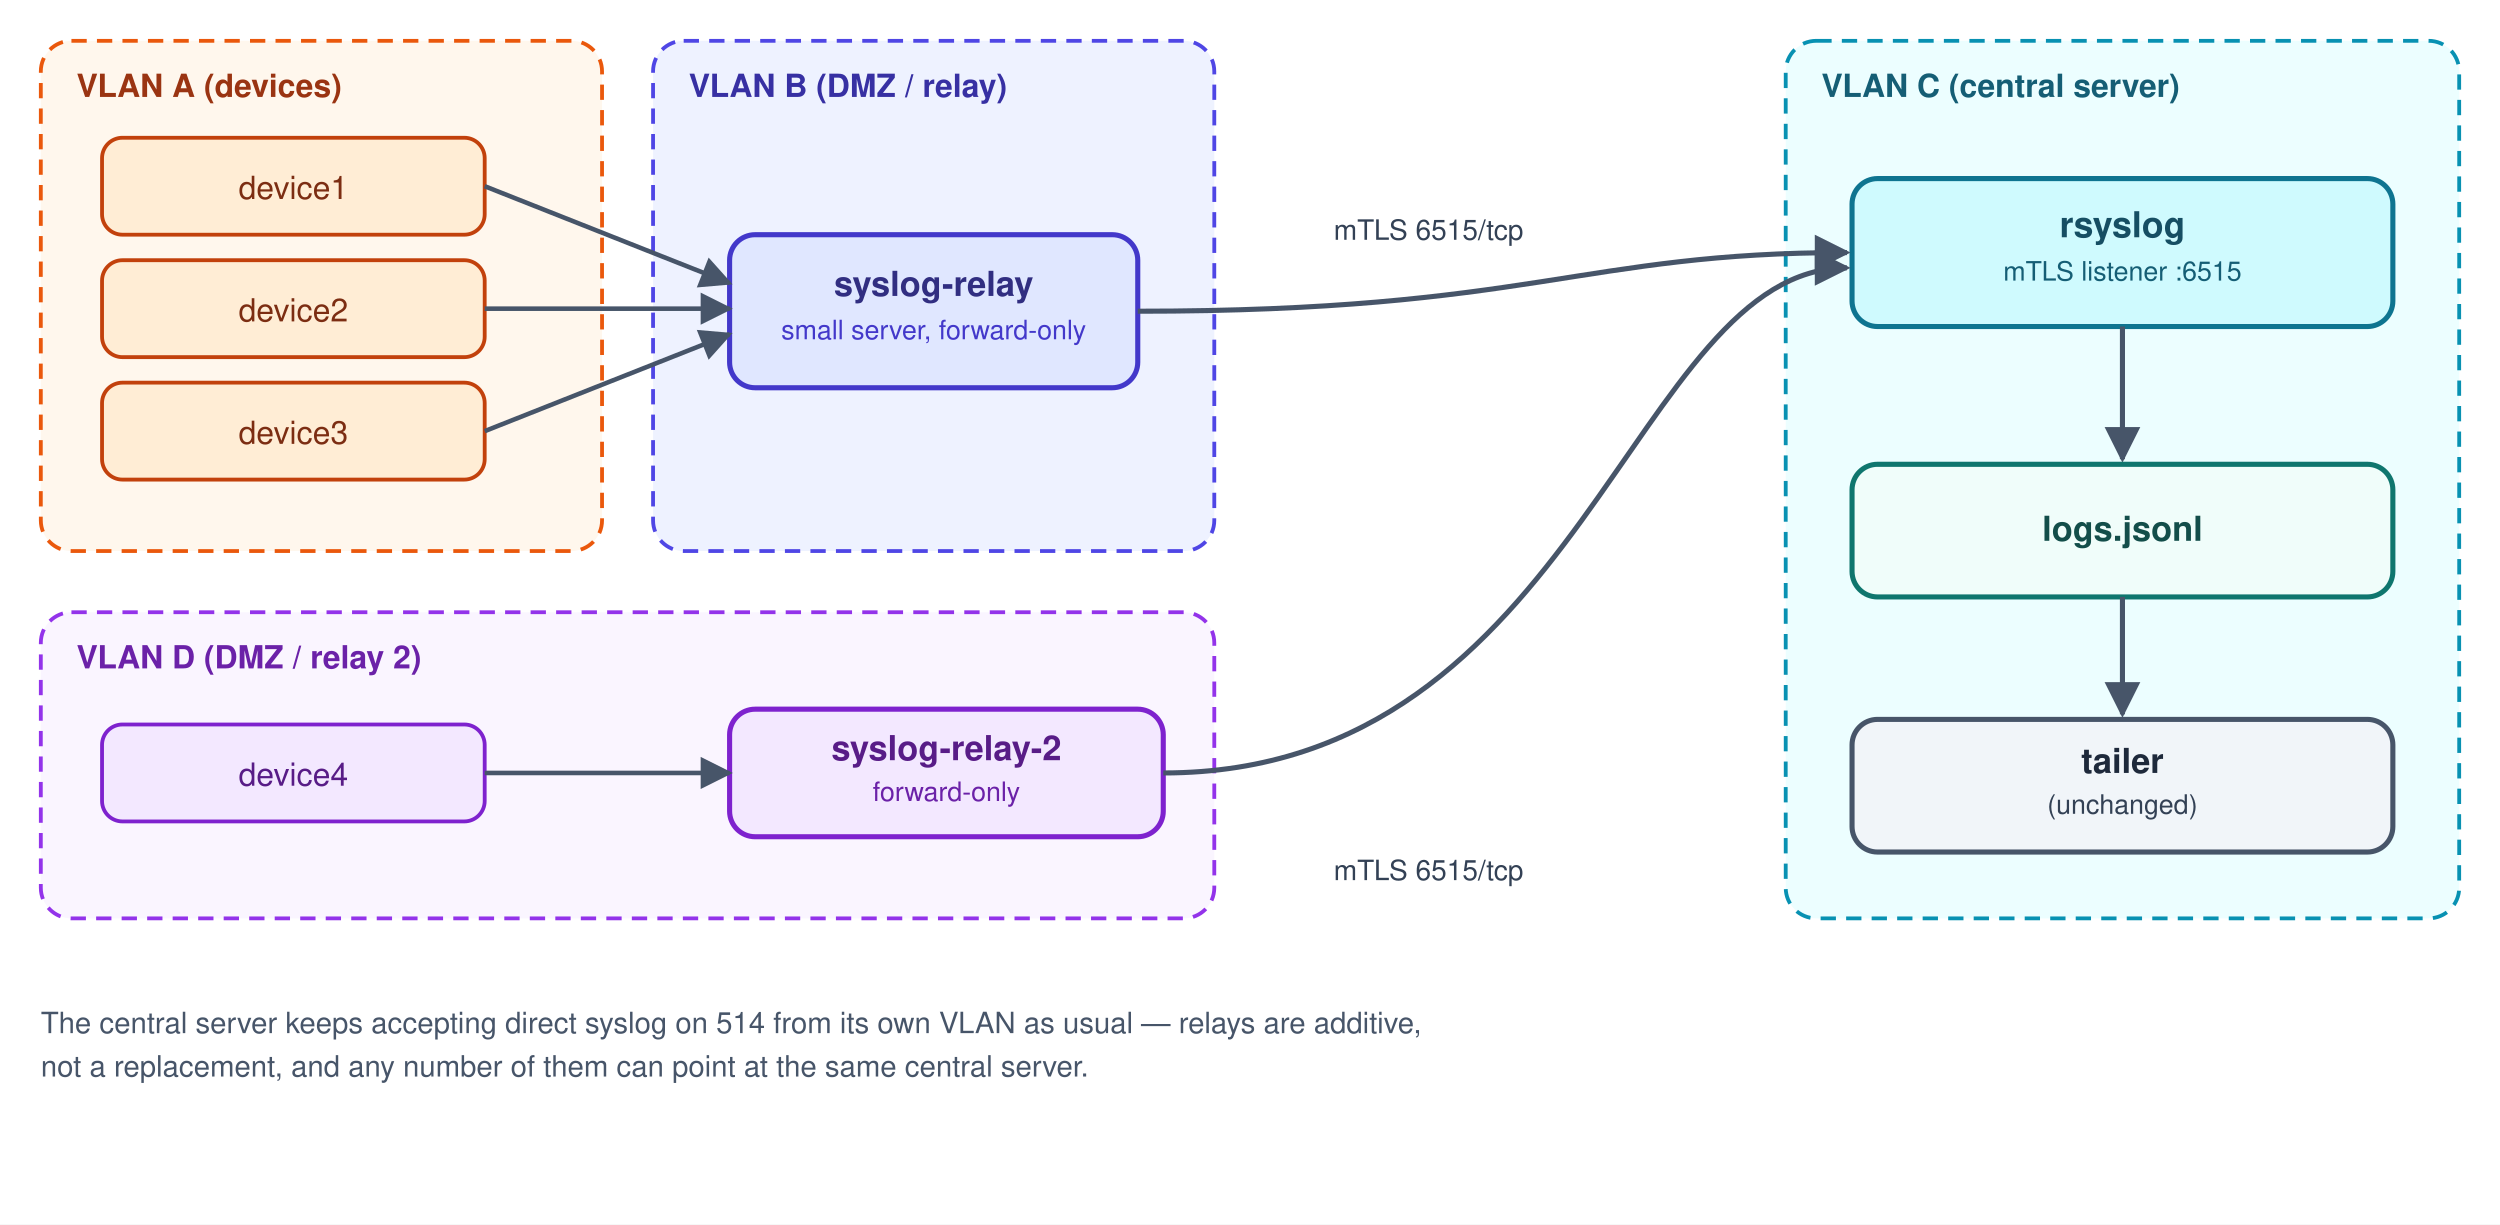
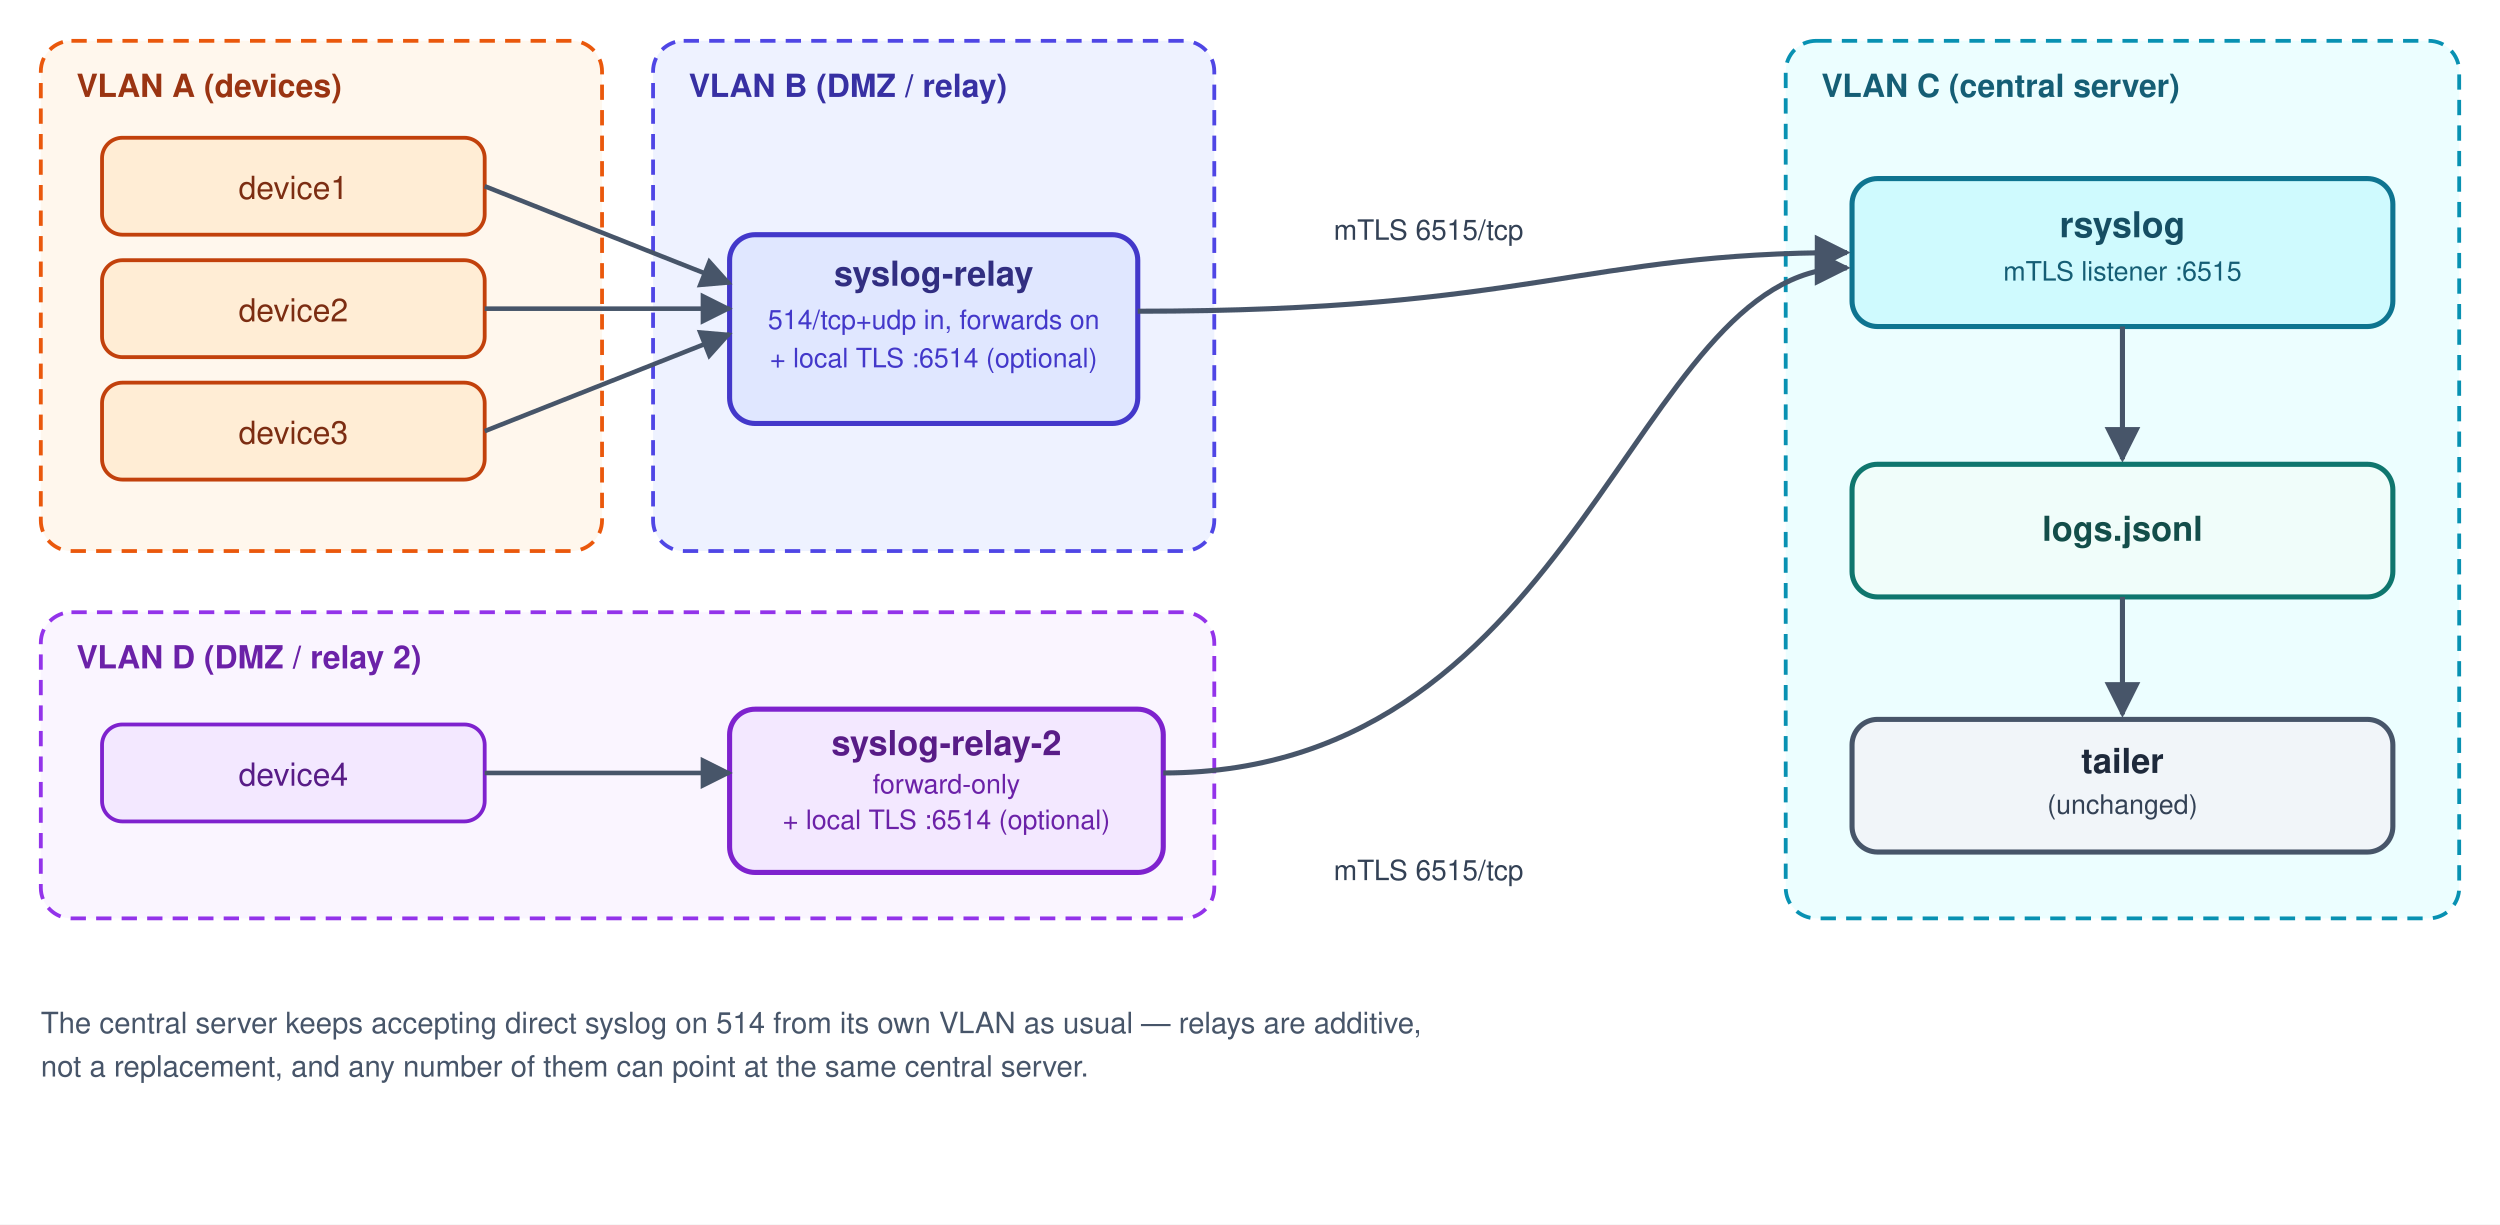
<svg xmlns="http://www.w3.org/2000/svg" viewBox="0 0 980 480" font-family="'Segoe UI', Helvetica, Arial, sans-serif">
  <defs>
    <marker id="arrow" viewBox="0 0 10 10" refX="9" refY="5" markerWidth="7" markerHeight="7" orient="auto-start-reverse">
      <path d="M0,0 L10,5 L0,10 z" fill="#475569" />
    </marker>
  </defs>
  <rect x="0" y="0" width="980" height="480" fill="#ffffff" />
  <rect x="16" y="16" width="220" height="200" rx="12" fill="#fff7ed" stroke="#ea580c" stroke-width="1.5" stroke-dasharray="6,4" />
  <text x="30" y="38" font-size="12.5" font-weight="600" fill="#9a3412">VLAN A (devices)</text>
  <rect x="40" y="54" width="150" height="38" rx="8" fill="#ffedd5" stroke="#c2410c" stroke-width="1.5" />
  <text x="115" y="78" text-anchor="middle" font-size="12.5" fill="#7c2d12">device1</text>
  <rect x="40" y="102" width="150" height="38" rx="8" fill="#ffedd5" stroke="#c2410c" stroke-width="1.5" />
  <text x="115" y="126" text-anchor="middle" font-size="12.5" fill="#7c2d12">device2</text>
  <rect x="40" y="150" width="150" height="38" rx="8" fill="#ffedd5" stroke="#c2410c" stroke-width="1.5" />
  <text x="115" y="174" text-anchor="middle" font-size="12.5" fill="#7c2d12">device3</text>
  <rect x="256" y="16" width="220" height="200" rx="12" fill="#eef2ff" stroke="#4f46e5" stroke-width="1.5" stroke-dasharray="6,4" />
  <text x="270" y="38" font-size="12.5" font-weight="600" fill="#3730a3">VLAN B (DMZ / relay)</text>
-   <rect x="286" y="92" width="160" height="60" rx="10" fill="#e0e7ff" stroke="#4338ca" stroke-width="2" />
-   <text x="366" y="116" text-anchor="middle" font-size="13.5" font-weight="600" fill="#312e81">syslog-relay</text>
-   <text x="366" y="133" text-anchor="middle" font-size="10.5" fill="#4338ca">small server, forward-only</text>
+   <rect x="286" y="92" width="160" height="74" rx="10" fill="#e0e7ff" stroke="#4338ca" stroke-width="2" />
+   <text x="366" y="112" text-anchor="middle" font-size="13.5" font-weight="600" fill="#312e81">syslog-relay</text>
+   <text x="366" y="129" text-anchor="middle" font-size="10.5" fill="#4338ca">514/tcp+udp in, forwards on</text>
+   <text x="366" y="144" text-anchor="middle" font-size="10.5" fill="#4338ca">+ local TLS :6514 (optional)</text>
  <path d="M190 73 L 286 111" stroke="#475569" stroke-width="1.8" fill="none" marker-end="url(#arrow)" />
  <path d="M190 121 L 286 121" stroke="#475569" stroke-width="1.8" fill="none" marker-end="url(#arrow)" />
  <path d="M190 169 L 286 131" stroke="#475569" stroke-width="1.8" fill="none" marker-end="url(#arrow)" />
  <rect x="16" y="240" width="460" height="120" rx="12" fill="#faf5ff" stroke="#9333ea" stroke-width="1.5" stroke-dasharray="6,4" />
  <text x="30" y="262" font-size="12.5" font-weight="600" fill="#6b21a8">VLAN D (DMZ / relay 2)</text>
  <rect x="40" y="284" width="150" height="38" rx="8" fill="#f3e8ff" stroke="#7e22ce" stroke-width="1.5" />
  <text x="115" y="308" text-anchor="middle" font-size="12.5" fill="#581c87">device4</text>
-   <rect x="286" y="278" width="170" height="50" rx="10" fill="#f3e8ff" stroke="#7e22ce" stroke-width="2" />
-   <text x="371" y="298" text-anchor="middle" font-size="13.5" font-weight="600" fill="#581c87">syslog-relay-2</text>
-   <text x="371" y="314" text-anchor="middle" font-size="10.5" fill="#6b21a8">forward-only</text>
+   <rect x="286" y="278" width="170" height="64" rx="10" fill="#f3e8ff" stroke="#7e22ce" stroke-width="2" />
+   <text x="371" y="296" text-anchor="middle" font-size="13.5" font-weight="600" fill="#581c87">syslog-relay-2</text>
+   <text x="371" y="311" text-anchor="middle" font-size="10.5" fill="#6b21a8">forward-only</text>
+   <text x="371" y="325" text-anchor="middle" font-size="10.5" fill="#6b21a8">+ local TLS :6514 (optional)</text>
  <path d="M190 303 L 286 303" stroke="#475569" stroke-width="1.8" fill="none" marker-end="url(#arrow)" />
  <rect x="700" y="16" width="264" height="344" rx="12" fill="#ecfeff" stroke="#0891b2" stroke-width="1.5" stroke-dasharray="6,4" />
  <text x="714" y="38" font-size="12.5" font-weight="600" fill="#155e75">VLAN C (central server)</text>
  <rect x="726" y="70" width="212" height="58" rx="10" fill="#cffafe" stroke="#0e7490" stroke-width="2" />
  <text x="832" y="93" text-anchor="middle" font-size="14" font-weight="600" fill="#164e63">rsyslog</text>
  <text x="832" y="110" text-anchor="middle" font-size="10.5" fill="#155e75">mTLS listener :6515</text>
  <line x1="832" y1="128" x2="832" y2="180" stroke="#475569" stroke-width="2" marker-end="url(#arrow)" />
  <rect x="726" y="182" width="212" height="52" rx="10" fill="#f0fdfa" stroke="#0f766e" stroke-width="2" />
  <text x="832" y="212" text-anchor="middle" font-size="13.5" font-weight="600" fill="#134e4a">logs.jsonl</text>
  <line x1="832" y1="234" x2="832" y2="280" stroke="#475569" stroke-width="2" marker-end="url(#arrow)" />
  <rect x="726" y="282" width="212" height="52" rx="10" fill="#f1f5f9" stroke="#475569" stroke-width="2" />
  <text x="832" y="303" text-anchor="middle" font-size="13.5" font-weight="600" fill="#1e293b">tailer</text>
  <text x="832" y="319" text-anchor="middle" font-size="10.5" fill="#334155">(unchanged)</text>
  <path d="M446 122 C 600 122, 620 99, 724 99" stroke="#475569" stroke-width="2" fill="none" marker-end="url(#arrow)" />
  <text x="560" y="94" text-anchor="middle" font-size="11" fill="#334155">mTLS 6515/tcp</text>
  <path d="M456 303 C 620 303, 640 105, 724 105" stroke="#475569" stroke-width="2" fill="none" marker-end="url(#arrow)" />
  <text x="560" y="345" text-anchor="middle" font-size="11" fill="#334155">mTLS 6515/tcp</text>
  <text x="16" y="405" font-size="11.5" fill="#475569">The central server keeps accepting direct syslog on 514 from its own VLAN as usual — relays are additive,</text>
  <text x="16" y="422" font-size="11.5" fill="#475569">not a replacement, and any number of them can point at the same central server.</text>
</svg>
